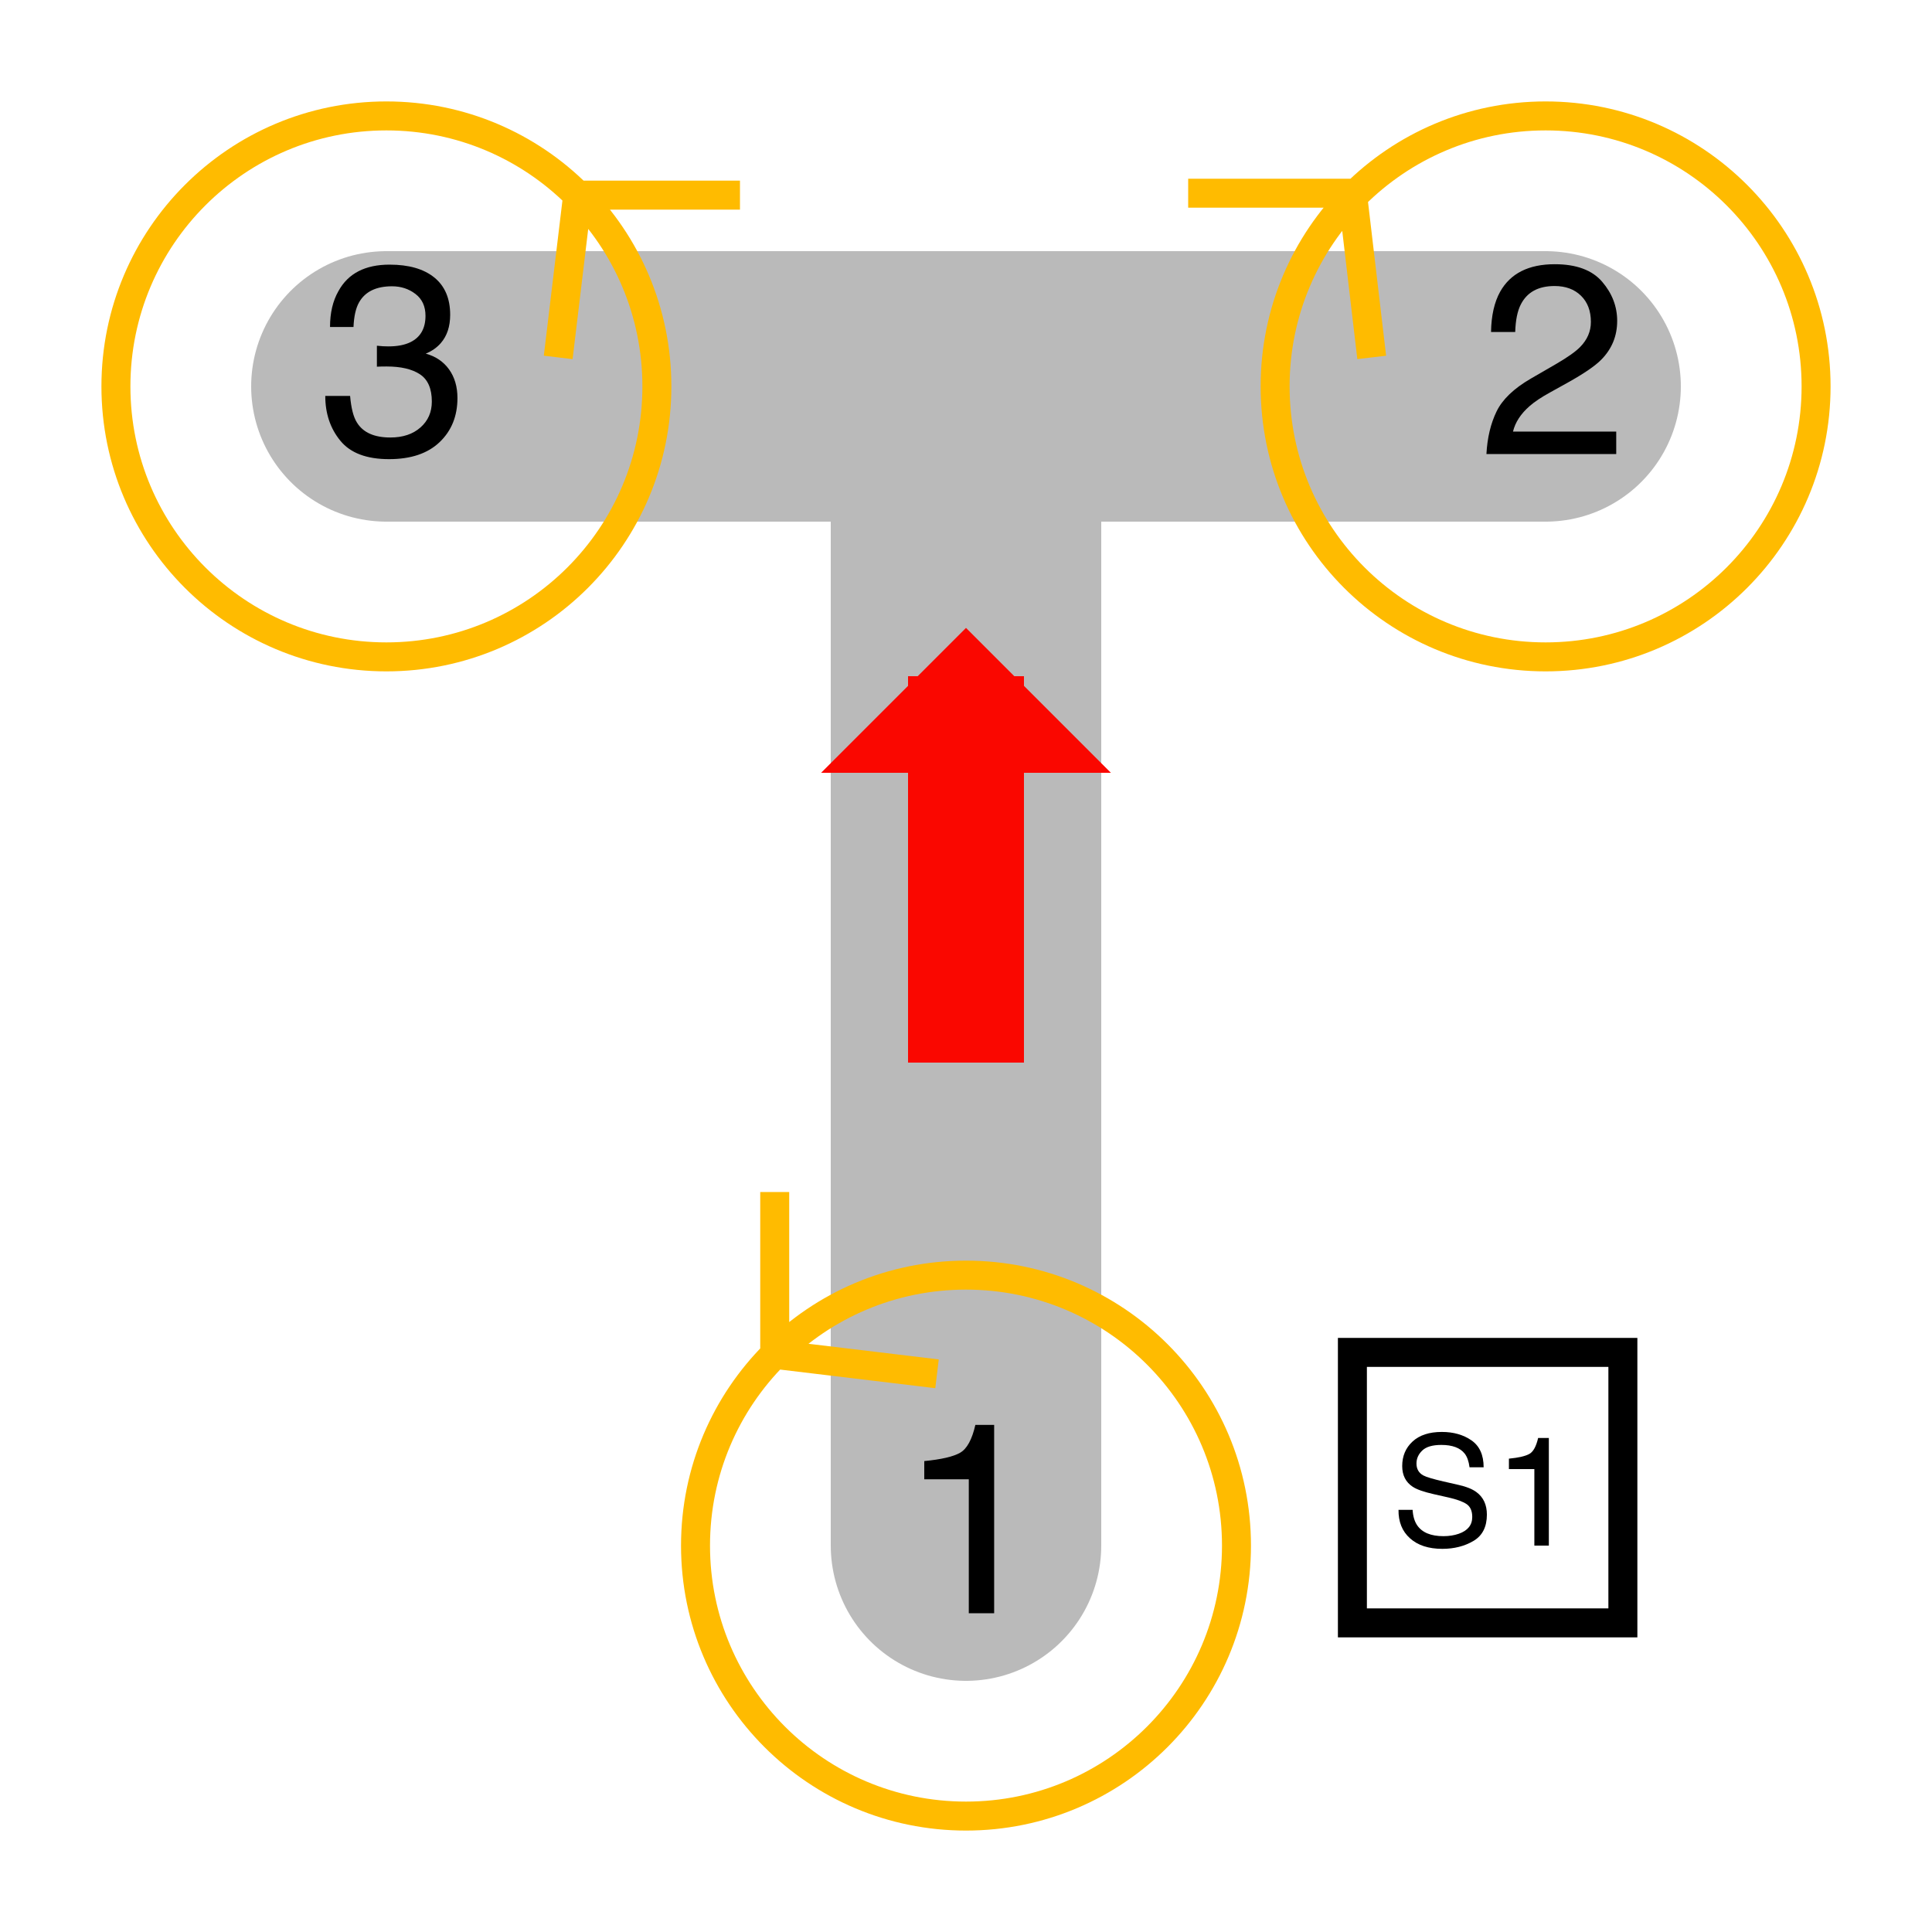
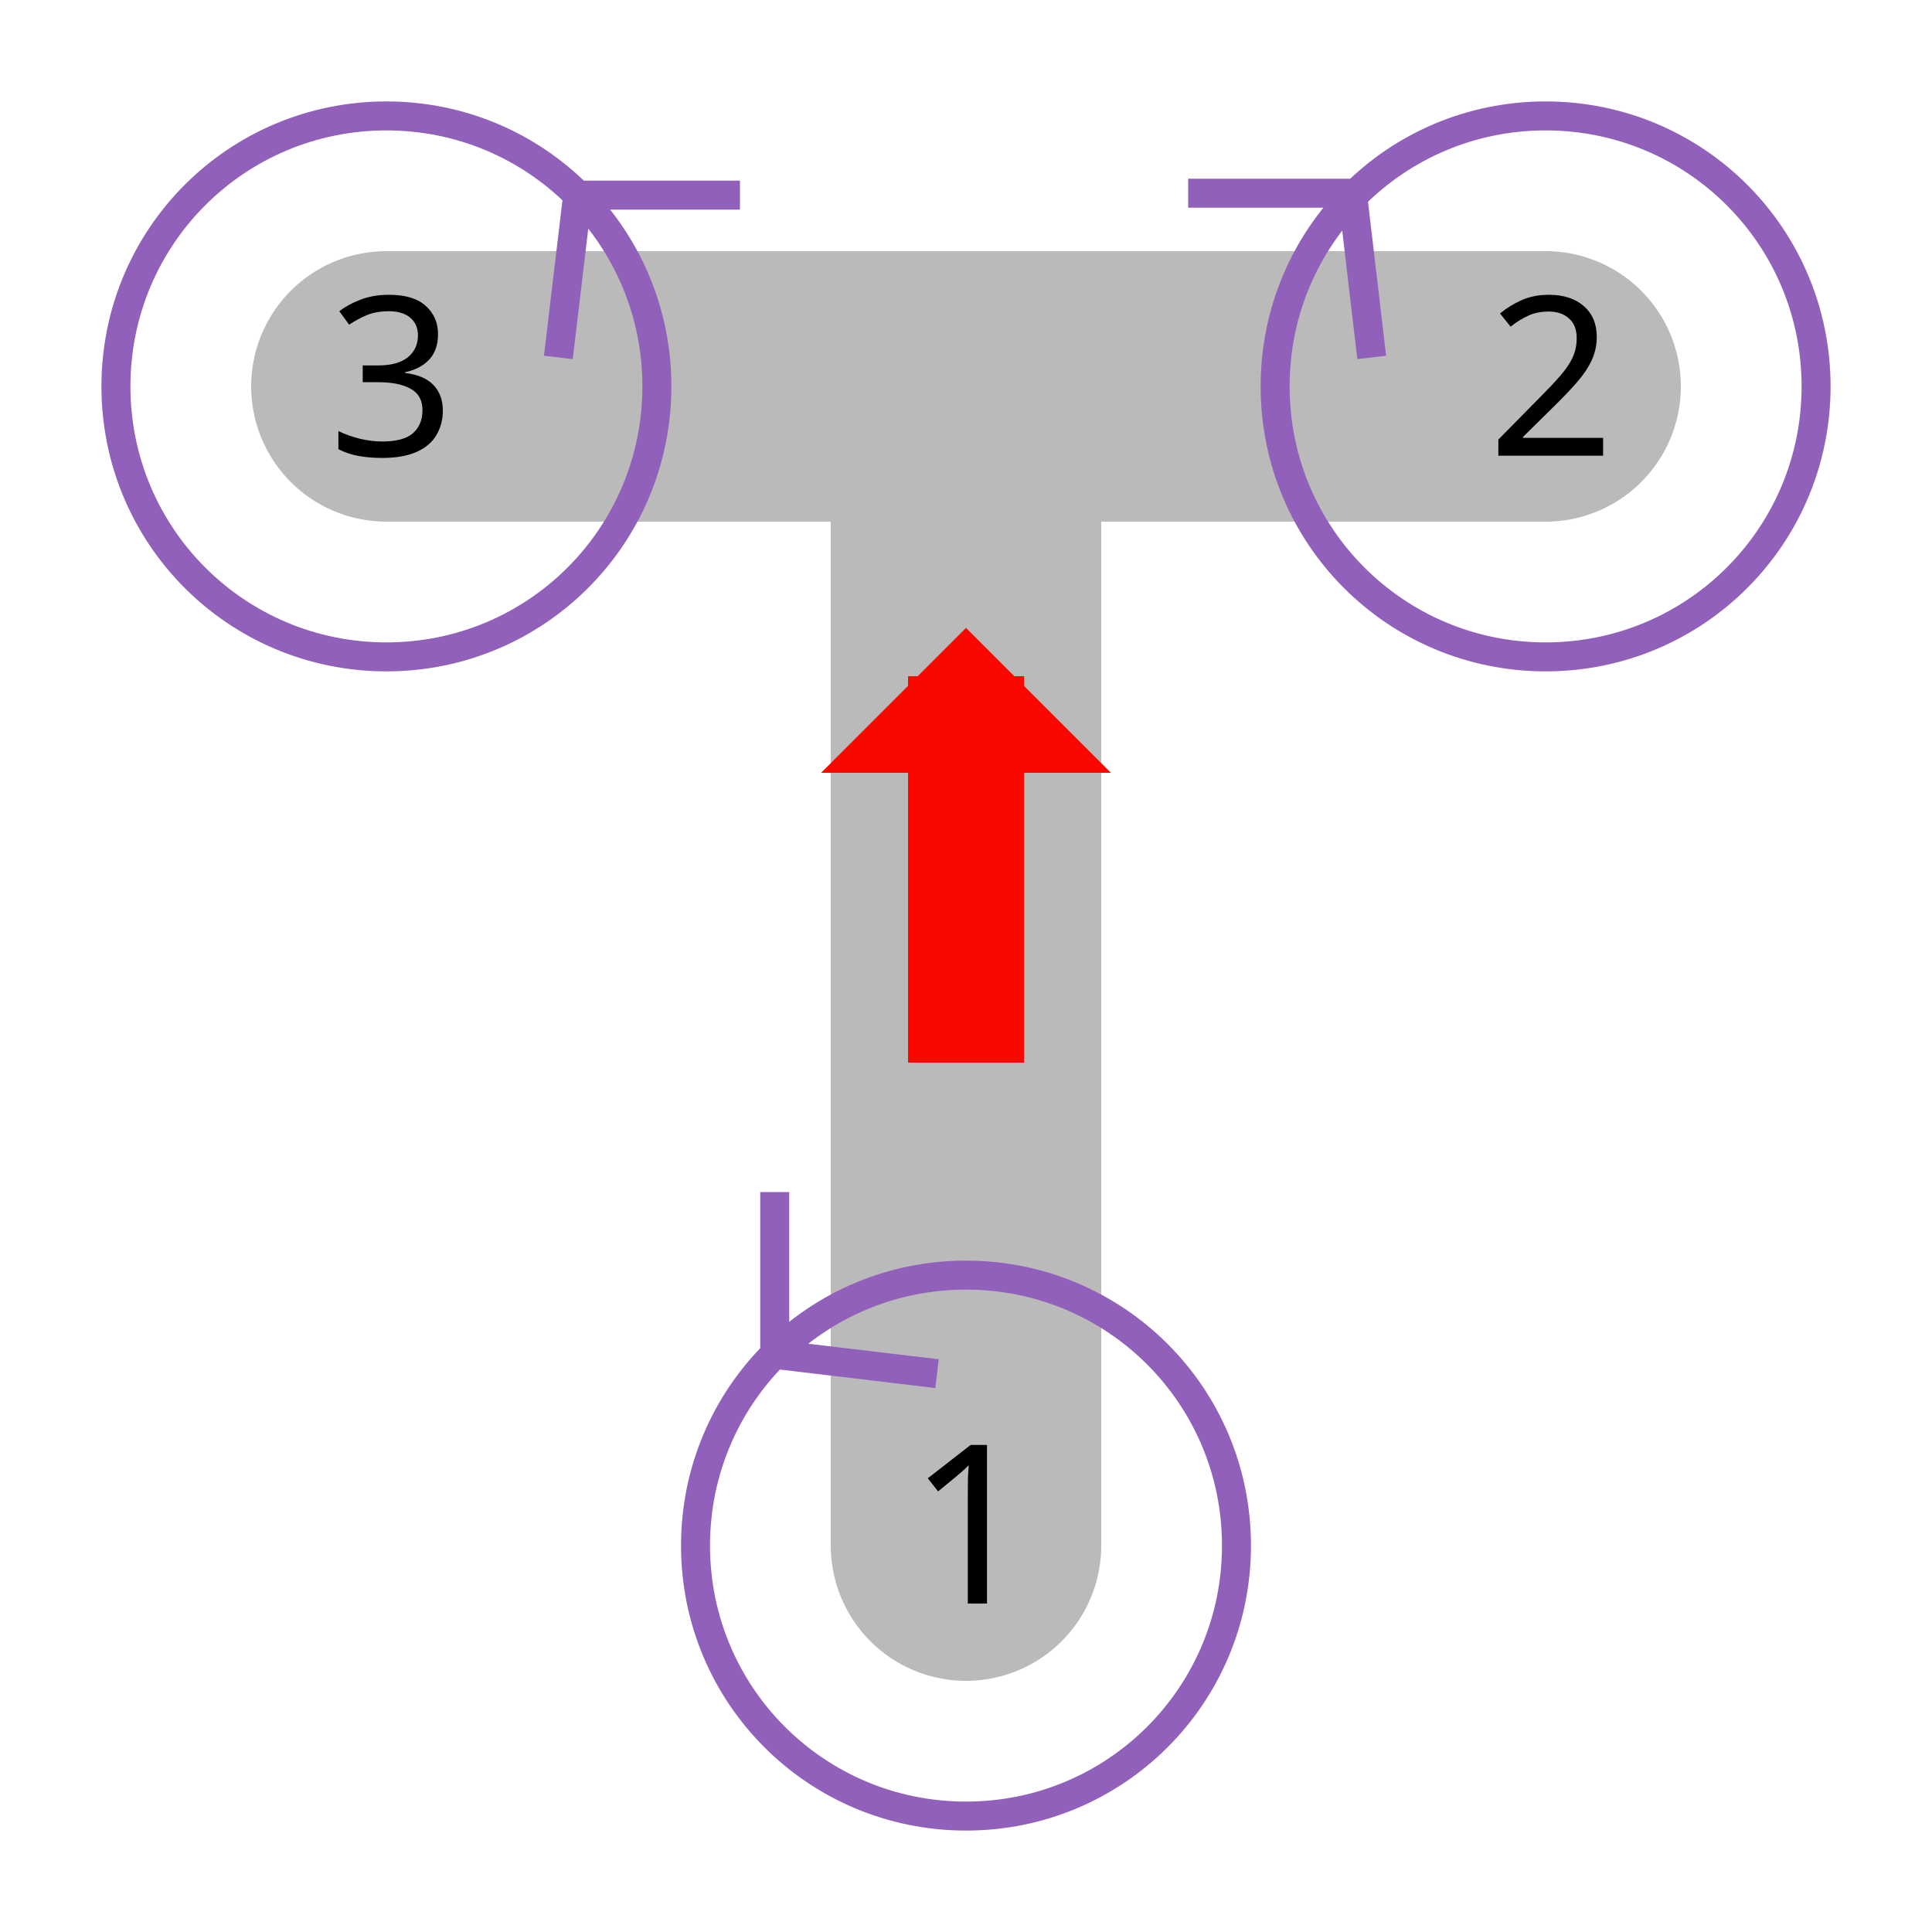
- <svg xmlns="http://www.w3.org/2000/svg" xmlns:xlink="http://www.w3.org/1999/xlink" width="200pt" height="200pt" viewBox="0 0 200 200" version="1.1">
-   <defs>
-     <g>
-       <symbol overflow="visible" id="glyph0-0">
-         <path style="stroke:none;" d="" />
-       </symbol>
-       <symbol overflow="visible" id="glyph0-1">
-         <path style="stroke:none;" d="M 2.68 -13.863 L 2.68 -15.75 C 4.457 -15.922 5.695 -16.211 6.398 -16.617 C 7.102 -17.023 7.625 -17.984 7.969 -19.496 L 9.914 -19.496 L 9.914 0 L 7.289 0 L 7.289 -13.863 Z M 2.68 -13.863 " />
-       </symbol>
-       <symbol overflow="visible" id="glyph0-2">
-         <path style="stroke:none;" d="M 1.922 -4.402 C 2.527 -5.652 3.711 -6.785 5.469 -7.805 L 8.094 -9.324 C 9.27 -10.008 10.094 -10.59 10.57 -11.074 C 11.316 -11.832 11.688 -12.695 11.688 -13.672 C 11.688 -14.812 11.348 -15.715 10.664 -16.387 C 9.98 -17.055 9.07 -17.391 7.93 -17.391 C 6.242 -17.391 5.078 -16.754 4.43 -15.477 C 4.082 -14.793 3.891 -13.844 3.855 -12.633 L 1.352 -12.633 C 1.379 -14.336 1.695 -15.727 2.297 -16.805 C 3.363 -18.699 5.246 -19.648 7.945 -19.648 C 10.188 -19.648 11.824 -19.039 12.859 -17.828 C 13.895 -16.617 14.41 -15.266 14.41 -13.781 C 14.41 -12.215 13.859 -10.875 12.758 -9.762 C 12.117 -9.113 10.973 -8.332 9.324 -7.41 L 7.453 -6.371 C 6.559 -5.879 5.855 -5.41 5.344 -4.961 C 4.434 -4.168 3.859 -3.289 3.625 -2.324 L 14.312 -2.324 L 14.312 0 L 0.875 0 C 0.965 -1.688 1.316 -3.152 1.922 -4.402 Z M 1.922 -4.402 " />
-       </symbol>
-       <symbol overflow="visible" id="glyph0-3">
-         <path style="stroke:none;" d="M 2.234 -1.375 C 1.191 -2.645 0.672 -4.191 0.672 -6.016 L 3.242 -6.016 C 3.352 -4.75 3.586 -3.828 3.953 -3.254 C 4.59 -2.223 5.742 -1.711 7.41 -1.711 C 8.703 -1.711 9.742 -2.055 10.527 -2.75 C 11.312 -3.441 11.703 -4.336 11.703 -5.43 C 11.703 -6.777 11.289 -7.719 10.465 -8.258 C 9.641 -8.797 8.496 -9.062 7.027 -9.062 C 6.863 -9.062 6.695 -9.062 6.527 -9.059 C 6.359 -9.055 6.188 -9.047 6.016 -9.039 L 6.016 -11.211 C 6.27 -11.184 6.484 -11.164 6.656 -11.156 C 6.832 -11.148 7.02 -11.141 7.219 -11.141 C 8.141 -11.141 8.895 -11.289 9.488 -11.578 C 10.527 -12.09 11.047 -13 11.047 -14.312 C 11.047 -15.289 10.699 -16.043 10.008 -16.57 C 9.316 -17.098 8.508 -17.363 7.586 -17.363 C 5.945 -17.363 4.812 -16.816 4.184 -15.723 C 3.836 -15.121 3.641 -14.266 3.594 -13.152 L 1.164 -13.152 C 1.164 -14.609 1.453 -15.852 2.039 -16.871 C 3.039 -18.695 4.805 -19.605 7.328 -19.605 C 9.324 -19.605 10.867 -19.16 11.961 -18.273 C 13.055 -17.383 13.602 -16.098 13.602 -14.41 C 13.602 -13.207 13.281 -12.23 12.633 -11.484 C 12.23 -11.02 11.711 -10.656 11.074 -10.391 C 12.105 -10.109 12.91 -9.562 13.488 -8.758 C 14.066 -7.949 14.355 -6.965 14.355 -5.797 C 14.355 -3.93 13.742 -2.406 12.508 -1.23 C 11.277 -0.055 9.535 0.531 7.273 0.531 C 4.957 0.531 3.277 -0.102 2.234 -1.375 Z M 2.234 -1.375 " />
-       </symbol>
-       <symbol overflow="visible" id="glyph1-0">
-         <path style="stroke:none;" d="" />
-       </symbol>
-       <symbol overflow="visible" id="glyph1-1">
-         <path style="stroke:none;" d="M 2.234 -3.703 C 2.27 -3.051 2.426 -2.523 2.695 -2.117 C 3.211 -1.355 4.121 -0.977 5.422 -0.977 C 6.004 -0.977 6.535 -1.059 7.016 -1.227 C 7.941 -1.551 8.406 -2.129 8.406 -2.961 C 8.406 -3.586 8.211 -4.031 7.82 -4.297 C 7.426 -4.559 6.805 -4.785 5.961 -4.977 L 4.406 -5.328 C 3.391 -5.559 2.672 -5.809 2.25 -6.086 C 1.52 -6.566 1.156 -7.281 1.156 -8.234 C 1.156 -9.266 1.512 -10.113 2.227 -10.773 C 2.941 -11.434 3.949 -11.766 5.258 -11.766 C 6.461 -11.766 7.484 -11.477 8.324 -10.895 C 9.164 -10.312 9.586 -9.387 9.586 -8.109 L 8.125 -8.109 C 8.047 -8.723 7.879 -9.195 7.625 -9.523 C 7.152 -10.121 6.348 -10.422 5.211 -10.422 C 4.293 -10.422 3.637 -10.23 3.234 -9.844 C 2.832 -9.457 2.633 -9.012 2.633 -8.5 C 2.633 -7.938 2.867 -7.527 3.336 -7.266 C 3.645 -7.098 4.34 -6.891 5.422 -6.641 L 7.031 -6.273 C 7.809 -6.098 8.406 -5.855 8.828 -5.547 C 9.559 -5.012 9.922 -4.23 9.922 -3.211 C 9.922 -1.941 9.461 -1.031 8.535 -0.484 C 7.609 0.062 6.535 0.336 5.312 0.336 C 3.887 0.336 2.77 -0.027 1.961 -0.758 C 1.152 -1.48 0.758 -2.465 0.773 -3.703 Z M 2.234 -3.703 " />
-       </symbol>
-       <symbol overflow="visible" id="glyph1-2">
-         <path style="stroke:none;" d="M 1.531 -7.922 L 1.531 -9 C 2.547 -9.098 3.254 -9.266 3.656 -9.496 C 4.059 -9.727 4.355 -10.277 4.555 -11.141 L 5.664 -11.141 L 5.664 0 L 4.164 0 L 4.164 -7.922 Z M 1.531 -7.922 " />
-       </symbol>
-     </g>
-   </defs>
+ <svg xmlns="http://www.w3.org/2000/svg" version="1.1" id="Layer_1" x="0px" y="0px" viewBox="0 0 200 200" style="enable-background:new 0 0 200 200;" xml:space="preserve">
+   <style type="text/css">
+ 	.st0{fill:none;stroke:#BABABA;stroke-width:28;stroke-linecap:round;stroke-linejoin:round;stroke-miterlimit:10;}
+ 	.st1{fill:none;stroke:#9160BA;stroke-width:3;stroke-miterlimit:10;}
+ 	.st2{fill:none;stroke:#FA0700;stroke-width:12;stroke-linejoin:bevel;stroke-miterlimit:10;}
+ 	.st3{fill:#FA0700;}
+ 	.st4{font-family:'MyriadPro-Regular';}
+ 	.st5{font-size:23px;}
+ </style>
  <g id="surface6">
-     <path style="fill:none;stroke-width:28;stroke-linecap:round;stroke-linejoin:round;stroke:rgb(72.941%,72.941%,72.941%);stroke-opacity:1;stroke-miterlimit:10;" d="M 40 40 L 160 40 M 100 40 L 100 160 " />
-     <path style="fill:none;stroke-width:3;stroke-linecap:butt;stroke-linejoin:miter;stroke:rgb(255,187,0);stroke-opacity:1;stroke-miterlimit:10;" d="M 128 160 C 128 175.465 115.465 188 100 188 C 84.535 188 72 175.465 72 160 C 72 144.535 84.535 132 100 132 C 115.465 132 128 144.535 128 160 M 80.199 140.199 L 80.199 123.398 M 80.199 140.199 L 97 142.215 " />
-     <g style="fill:rgb(0%,0%,0%);fill-opacity:1;">
-       <use xlink:href="#glyph0-1" x="93" y="167" />
-     </g>
-     <path style="fill:none;stroke-width:3;stroke-linecap:butt;stroke-linejoin:miter;stroke:rgb(255,187,0);stroke-opacity:1;stroke-miterlimit:10;" d="M 188 40 C 188 55.465 175.465 68 160 68 C 144.535 68 132 55.465 132 40 C 132 24.535 144.535 12 160 12 C 175.465 12 188 24.535 188 40 M 140 20 L 142 37 M 140 20 L 123 20 " />
-     <g style="fill:rgb(0%,0%,0%);fill-opacity:1;">
-       <use xlink:href="#glyph0-2" x="153" y="47" />
-     </g>
-     <path style="fill:none;stroke-width:3;stroke-linecap:butt;stroke-linejoin:miter;stroke:rgb(255,187,0);stroke-opacity:1;stroke-miterlimit:10;" d="M 68 40 C 68 55.465 55.465 68 40 68 C 24.535 68 12 55.465 12 40 C 12 24.535 24.535 12 40 12 C 55.465 12 68 24.535 68 40 M 59.801 20.199 L 57.785 37 M 59.801 20.199 L 76.602 20.199 " />
-     <g style="fill:rgb(0%,0%,0%);fill-opacity:1;">
-       <use xlink:href="#glyph0-3" x="33" y="47" />
-     </g>
-     <path style="fill:none;stroke-width:3;stroke-linecap:butt;stroke-linejoin:miter;stroke:rgb(0%,0%,0%);stroke-opacity:1;stroke-miterlimit:10;" d="M 140 140 L 168 140 L 168 168 L 140 168 Z M 140 140 " />
-     <g style="fill:rgb(0%,0%,0%);fill-opacity:1;">
-       <use xlink:href="#glyph1-1" x="144" y="160" />
-       <use xlink:href="#glyph1-2" x="154.672" y="160" />
-     </g>
-     <path style="fill:none;stroke-width:12;stroke-linecap:butt;stroke-linejoin:bevel;stroke:rgb(98.039%,2.745%,0%);stroke-opacity:1;stroke-miterlimit:10;" d="M 100 70 L 100 110 " />
-     <path style=" stroke:none;fill-rule:nonzero;fill:rgb(98.039%,2.745%,0%);fill-opacity:1;" d="M 100 65 L 85 80 L 115 80 L 100 65 " />
+     <path class="st0" d="M40,40h120 M100,40v120" />
+     <path class="st1" d="M128,160c0,15.5-12.5,28-28,28s-28-12.5-28-28s12.5-28,28-28S128,144.5,128,160 M80.2,140.2v-16.8 M80.2,140.2   l16.8,2" />
+     <path class="st1" d="M188,40c0,15.5-12.5,28-28,28s-28-12.5-28-28s12.5-28,28-28S188,24.5,188,40 M140,20l2,17 M140,20h-17" />
+     <path class="st1" d="M68,40c0,15.5-12.5,28-28,28S12,55.5,12,40s12.5-28,28-28S68,24.5,68,40 M59.8,20.2l-2,16.8 M59.8,20.2h16.8" />
+     <path class="st2" d="M100,70v40" />
+     <path class="st3" d="M100,65L85,80h30L100,65" />
+     <text transform="matrix(1 0 0 1 94 166)" class="st4 st5">1</text>
+     <text transform="matrix(1 0 0 1 34 47.1721)" class="st4 st5">3</text>
+     <text transform="matrix(1 0 0 1 154 47.1721)" class="st4 st5">2</text>
  </g>
</svg>
